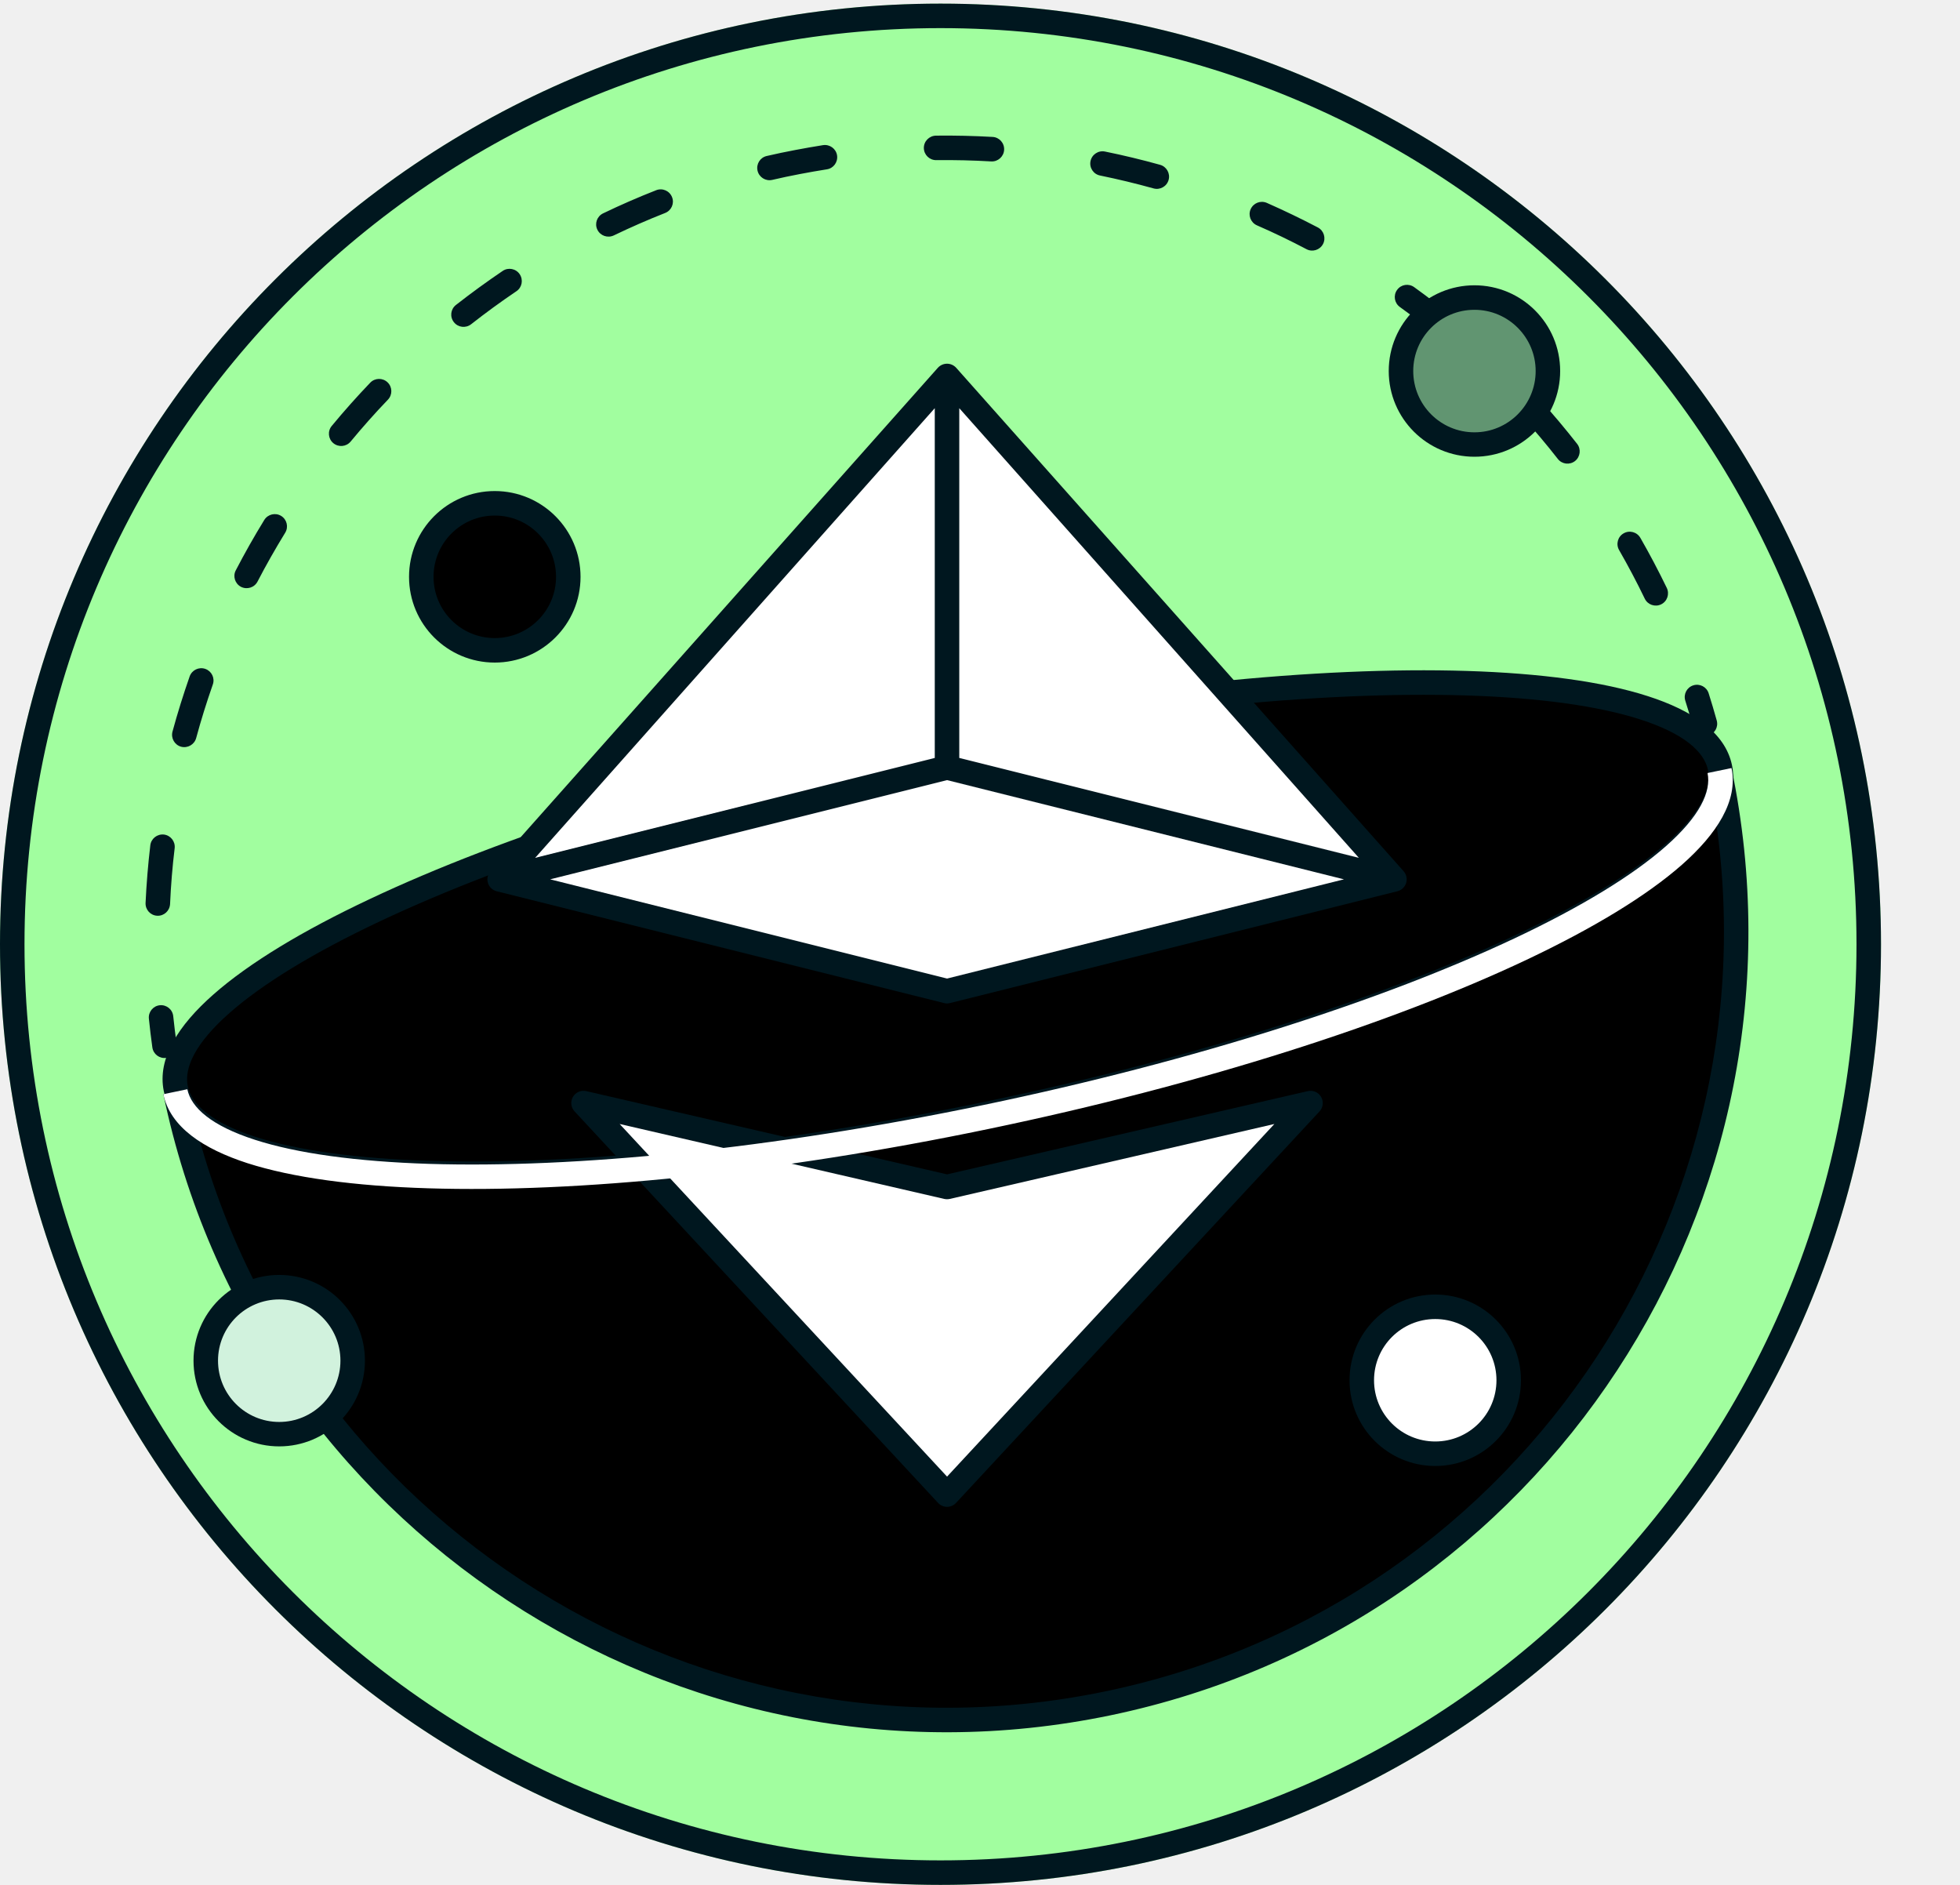
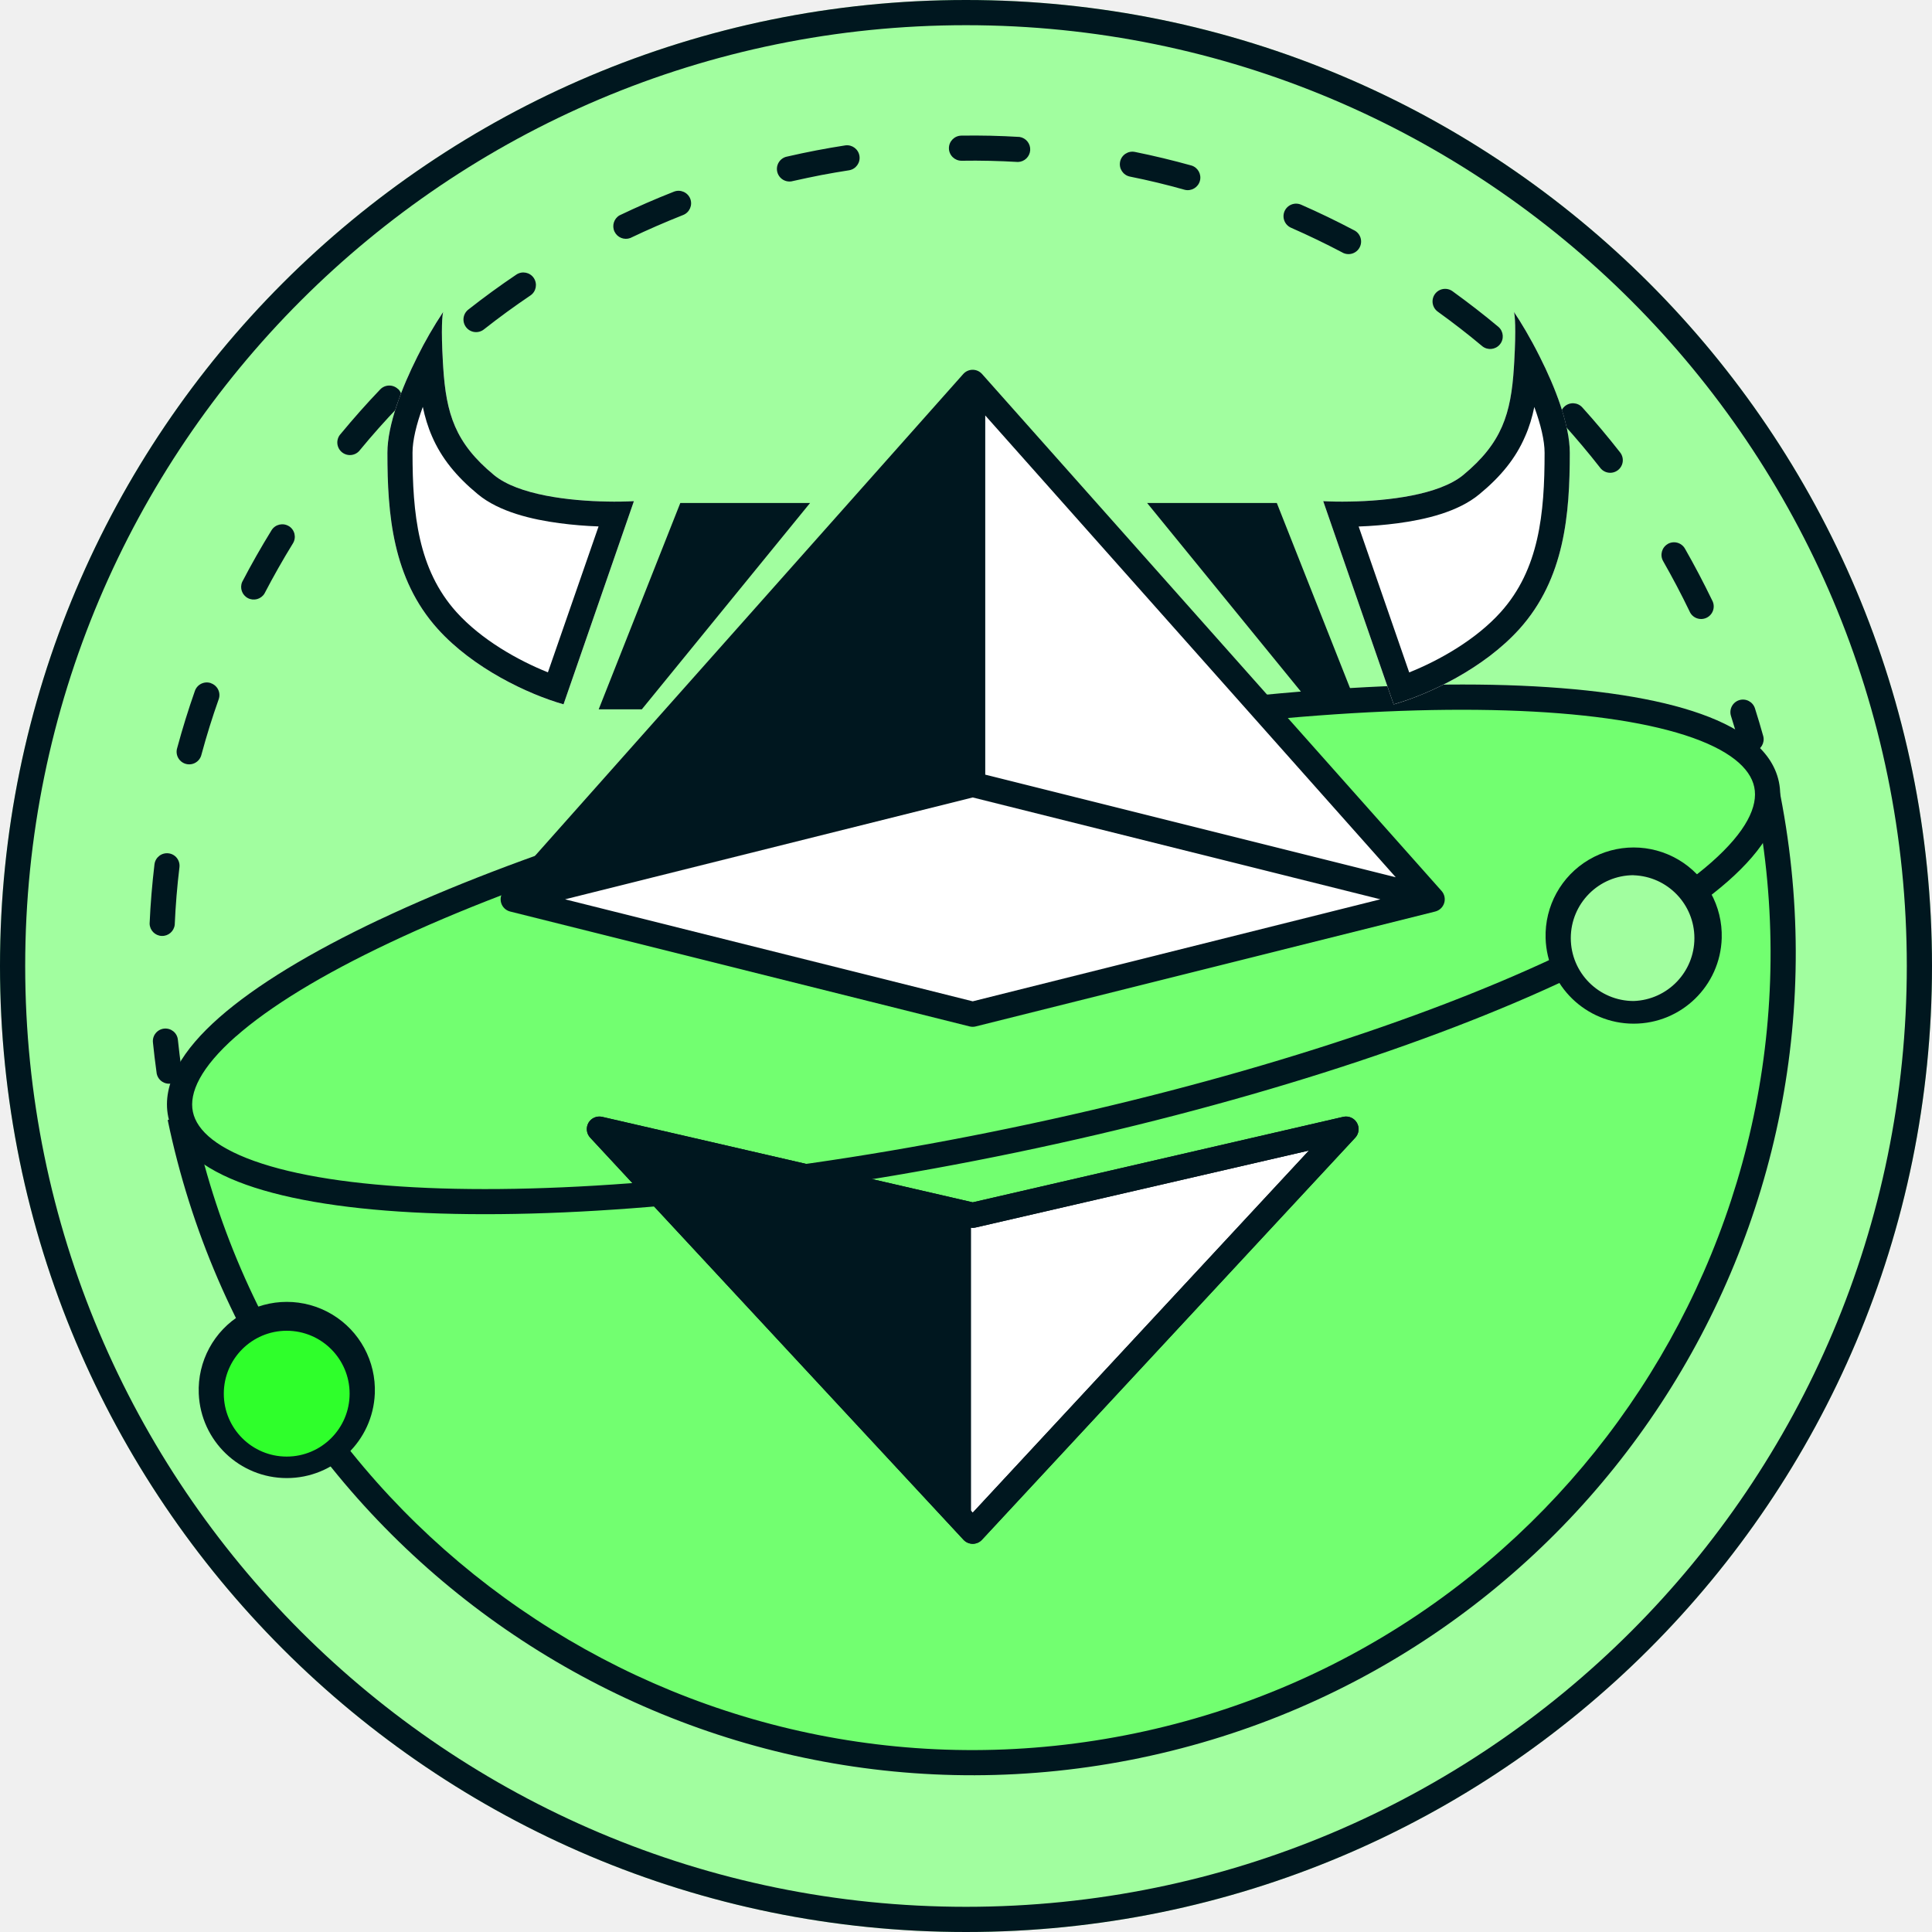
- <svg xmlns="http://www.w3.org/2000/svg" width="26" height="25" viewBox="0 0 26 25" fill="none">
-   <path d="M24.952 12.524C24.952 19.414 19.366 25 12.476 25C5.586 25 0 19.414 0 12.524C0 5.634 5.586 0.048 12.476 0.048C19.366 0.048 24.952 5.634 24.952 12.524Z" fill="#A1FE9F" />
-   <path fill-rule="evenodd" clip-rule="evenodd" d="M12.476 24.675C19.187 24.675 24.627 19.235 24.627 12.524C24.627 5.813 19.187 0.373 12.476 0.373C5.765 0.373 0.325 5.813 0.325 12.524C0.325 19.235 5.765 24.675 12.476 24.675ZM12.476 25C19.366 25 24.952 19.414 24.952 12.524C24.952 5.634 19.366 0.048 12.476 0.048C5.586 0.048 0 5.634 0 12.524C0 19.414 5.586 25 12.476 25Z" fill="#00171F" />
-   <path fill-rule="evenodd" clip-rule="evenodd" d="M10.608 2.309C10.486 2.332 10.364 2.358 10.244 2.386C10.156 2.406 10.069 2.351 10.049 2.264C10.029 2.176 10.083 2.089 10.171 2.069C10.295 2.04 10.421 2.014 10.547 1.99C10.671 1.966 10.795 1.945 10.918 1.925C11.007 1.912 11.09 1.972 11.104 2.061C11.117 2.15 11.057 2.233 10.968 2.246C10.848 2.265 10.728 2.286 10.608 2.309ZM12.255 1.964C12.254 1.874 12.326 1.801 12.416 1.799C12.668 1.796 12.918 1.802 13.167 1.816C13.257 1.821 13.325 1.898 13.32 1.988C13.315 2.077 13.238 2.146 13.149 2.141C12.907 2.127 12.664 2.121 12.42 2.124C12.33 2.125 12.257 2.054 12.255 1.964ZM8.915 2.615C8.948 2.698 8.907 2.792 8.823 2.825C8.591 2.916 8.364 3.016 8.141 3.123C8.06 3.161 7.963 3.127 7.924 3.046C7.885 2.966 7.919 2.869 8 2.83C8.23 2.719 8.465 2.617 8.704 2.523C8.788 2.49 8.882 2.531 8.915 2.615ZM14.466 2.137C14.484 2.049 14.57 1.992 14.658 2.01C14.904 2.06 15.148 2.119 15.389 2.186C15.475 2.21 15.526 2.3 15.502 2.386C15.478 2.473 15.388 2.523 15.302 2.499C15.068 2.434 14.832 2.377 14.593 2.328C14.505 2.311 14.448 2.225 14.466 2.137ZM6.894 3.637C6.944 3.712 6.925 3.813 6.85 3.863C6.644 4.002 6.444 4.148 6.249 4.301C6.178 4.356 6.076 4.344 6.021 4.273C5.965 4.203 5.977 4.101 6.048 4.045C6.249 3.888 6.456 3.737 6.669 3.593C6.743 3.543 6.844 3.563 6.894 3.637ZM16.59 2.775C16.627 2.692 16.722 2.655 16.805 2.691C17.034 2.792 17.26 2.901 17.482 3.017C17.561 3.059 17.592 3.157 17.55 3.237C17.508 3.316 17.41 3.347 17.331 3.305C17.116 3.192 16.897 3.086 16.674 2.989C16.592 2.953 16.554 2.857 16.59 2.775ZM5.141 5.071C5.206 5.133 5.208 5.236 5.146 5.301C4.974 5.48 4.809 5.666 4.651 5.857C4.593 5.926 4.491 5.935 4.422 5.878C4.353 5.821 4.343 5.718 4.401 5.649C4.564 5.452 4.734 5.261 4.911 5.076C4.973 5.011 5.076 5.009 5.141 5.071ZM18.533 3.845C18.585 3.772 18.687 3.756 18.76 3.809C18.963 3.955 19.161 4.109 19.354 4.27C19.422 4.327 19.432 4.429 19.374 4.498C19.317 4.567 19.214 4.576 19.145 4.519C18.959 4.363 18.767 4.214 18.57 4.072C18.497 4.02 18.48 3.918 18.533 3.845ZM3.73 6.843C3.806 6.89 3.83 6.99 3.783 7.066C3.653 7.278 3.53 7.494 3.416 7.714C3.374 7.794 3.276 7.824 3.196 7.783C3.117 7.741 3.086 7.643 3.128 7.564C3.246 7.337 3.372 7.114 3.506 6.896C3.553 6.82 3.654 6.796 3.73 6.843ZM20.207 5.299C20.274 5.239 20.377 5.245 20.437 5.311C20.605 5.497 20.766 5.689 20.921 5.887C20.976 5.957 20.963 6.06 20.893 6.115C20.822 6.17 20.72 6.158 20.665 6.087C20.515 5.895 20.358 5.709 20.196 5.529C20.136 5.462 20.141 5.36 20.207 5.299ZM2.724 8.872C2.808 8.902 2.853 8.994 2.823 9.079C2.741 9.313 2.667 9.55 2.602 9.79C2.578 9.876 2.489 9.927 2.402 9.904C2.316 9.88 2.265 9.791 2.288 9.704C2.355 9.457 2.432 9.212 2.516 8.971C2.546 8.887 2.639 8.842 2.724 8.872ZM21.538 7.074C21.616 7.029 21.715 7.056 21.76 7.134C21.884 7.35 22.001 7.572 22.111 7.799C22.149 7.88 22.116 7.977 22.035 8.016C21.954 8.055 21.857 8.021 21.818 7.94C21.712 7.72 21.598 7.505 21.478 7.296C21.433 7.218 21.46 7.118 21.538 7.074ZM2.175 11.069C2.264 11.08 2.327 11.161 2.317 11.25C2.287 11.495 2.267 11.742 2.256 11.991C2.251 12.081 2.176 12.15 2.086 12.146C1.996 12.142 1.927 12.066 1.931 11.976C1.943 11.72 1.964 11.464 1.994 11.211C2.005 11.122 2.086 11.059 2.175 11.069ZM22.462 9.09C22.547 9.063 22.639 9.11 22.666 9.196C22.704 9.315 22.739 9.435 22.773 9.556C22.797 9.643 22.747 9.732 22.66 9.756C22.574 9.781 22.485 9.73 22.46 9.644C22.428 9.526 22.393 9.409 22.356 9.294C22.329 9.208 22.376 9.117 22.462 9.09ZM2.12 13.333C2.209 13.324 2.289 13.389 2.298 13.478C2.311 13.601 2.326 13.724 2.343 13.848C2.355 13.937 2.293 14.019 2.205 14.031C2.116 14.044 2.034 13.982 2.021 13.893C2.003 13.765 1.988 13.638 1.975 13.511C1.966 13.422 2.031 13.342 2.12 13.333Z" fill="#00171F" />
-   <g filter="url(#filter0_b_15027_7981)">
-     <path d="M2.326 14.48C3.502 20.137 9.041 23.768 14.698 22.592C20.355 21.415 23.986 15.877 22.81 10.22" fill="black" />
+ <svg xmlns="http://www.w3.org/2000/svg" fill="none" viewBox="0 0 25 25">
+   <path d="M25 12.5C25 19.404 19.404 25 12.5 25S0 19.404 0 12.5 5.596 0 12.5 0 25 5.596 25 12.5Z" fill="#A1FE9F" />
+   <path fill-rule="evenodd" clip-rule="evenodd" d="M12.5 24.674c6.724 0 12.174-5.45 12.174-12.174C24.674 5.776 19.224.326 12.5.326 5.776.326.326 5.776.326 12.5c0 6.724 5.45 12.174 12.174 12.174Zm0 .326C19.404 25 25 19.404 25 12.5S19.404 0 12.5 0 0 5.596 0 12.5 5.596 25 12.5 25Z" fill="#00171F" />
+   <path fill-rule="evenodd" clip-rule="evenodd" d="M10.629 2.265c-.123.024-.245.05-.366.077a.163.163 0 1 1-.073-.317 10.43 10.43 0 0 1 .75-.144.163.163 0 0 1 .05.322c-.12.018-.241.04-.361.062Zm1.65-.345a.163.163 0 0 1 .16-.165c.253-.004.504.002.754.017a.163.163 0 0 1-.02.324c-.241-.014-.485-.02-.73-.016a.163.163 0 0 1-.164-.16Zm-3.347.652a.163.163 0 0 1-.092.21c-.232.092-.46.191-.684.298a.163.163 0 0 1-.14-.293c.23-.11.465-.213.705-.307a.163.163 0 0 1 .211.092Zm5.562-.48a.163.163 0 0 1 .192-.126c.247.05.491.109.732.176a.163.163 0 0 1-.087.314c-.234-.066-.47-.123-.71-.171a.163.163 0 0 1-.127-.192ZM6.907 3.597c.05.075.031.176-.043.226-.207.14-.408.286-.603.44a.163.163 0 1 1-.201-.257c.201-.158.409-.31.622-.453a.163.163 0 0 1 .225.044Zm9.715-.864a.163.163 0 0 1 .215-.084c.23.101.456.21.678.327a.163.163 0 1 1-.151.288 10.325 10.325 0 0 0-.658-.317.163.163 0 0 1-.084-.214Zm-11.471 2.3a.163.163 0 0 1 .005.23c-.172.18-.338.366-.496.558a.163.163 0 1 1-.25-.208c.163-.197.333-.389.51-.574a.163.163 0 0 1 .23-.005Zm13.417-1.228a.163.163 0 0 1 .228-.036c.203.147.402.3.595.462a.163.163 0 0 1-.209.25c-.187-.157-.38-.306-.577-.448a.163.163 0 0 1-.037-.228ZM3.738 6.808c.076.047.1.147.052.224-.13.211-.253.428-.368.649a.163.163 0 0 1-.288-.151c.118-.227.245-.45.38-.669a.163.163 0 0 1 .223-.053ZM20.245 5.26a.163.163 0 0 1 .23.012c.168.186.33.379.485.577a.163.163 0 1 1-.257.2c-.15-.192-.307-.378-.47-.559a.163.163 0 0 1 .012-.23ZM2.73 8.841c.085.03.13.122.1.207-.083.234-.157.472-.222.712a.163.163 0 1 1-.314-.085c.067-.248.143-.493.228-.735a.163.163 0 0 1 .208-.1Zm18.85-1.802a.163.163 0 0 1 .223.06c.124.217.241.44.351.667a.163.163 0 1 1-.293.141c-.106-.22-.22-.435-.34-.646a.163.163 0 0 1 .06-.222Zm-19.4 4.003c.09.01.153.092.142.181-.03.246-.05.494-.061.743a.163.163 0 0 1-.325-.015c.011-.257.033-.513.063-.767a.163.163 0 0 1 .181-.142ZM22.505 9.06a.163.163 0 0 1 .204.106c.038.12.074.24.108.362a.163.163 0 0 1-.314.087 10.566 10.566 0 0 0-.104-.35.163.163 0 0 1 .106-.205ZM2.124 13.31c.09-.009.17.056.178.146.013.123.028.247.045.37a.163.163 0 1 1-.322.045 10.466 10.466 0 0 1-.046-.382.163.163 0 0 1 .145-.179Z" fill="#00171F" />
+   <g filter="url(#a)">
+     <path d="M2.33 14.46c1.179 5.667 6.728 9.306 12.396 8.127 5.668-1.179 9.306-6.728 8.127-12.396" fill="#72FF70" />
  </g>
-   <g filter="url(#filter1_b_15027_7981)">
-     <path fill-rule="evenodd" clip-rule="evenodd" d="M14.731 22.751C8.986 23.946 3.361 20.258 2.167 14.513L2.485 14.447C3.643 20.016 9.095 23.591 14.665 22.433C20.234 21.275 23.809 15.822 22.651 10.253L22.969 10.187C24.163 15.932 20.475 21.556 14.731 22.751Z" fill="#00171F" />
+   <g filter="url(#b)">
+     <path fill-rule="evenodd" clip-rule="evenodd" d="M14.759 22.747C9.003 23.943 3.368 20.248 2.17 14.493l.319-.067c1.16 5.58 6.623 9.162 12.203 8.002 5.58-1.16 9.161-6.623 8.001-12.203l.319-.066c1.197 5.755-2.498 11.39-8.254 12.588Z" fill="#00171F" />
  </g>
-   <path d="M13.086 14.775C18.743 13.599 23.099 11.542 22.816 10.181C22.533 8.819 17.718 8.669 12.061 9.845C6.405 11.022 2.049 13.079 2.332 14.44C2.615 15.802 7.43 15.951 13.086 14.775Z" fill="black" />
-   <path fill-rule="evenodd" clip-rule="evenodd" d="M3.045 13.435C2.593 13.833 2.44 14.161 2.491 14.407C2.542 14.653 2.814 14.893 3.386 15.078C3.945 15.258 4.733 15.367 5.699 15.397C7.629 15.457 10.234 15.203 13.053 14.616C15.873 14.03 18.363 13.225 20.109 12.4C20.983 11.988 21.662 11.574 22.103 11.185C22.555 10.787 22.708 10.46 22.657 10.213C22.605 9.967 22.334 9.728 21.761 9.543C21.203 9.363 20.415 9.254 19.448 9.224C17.518 9.164 14.914 9.418 12.094 10.005C9.275 10.591 6.785 11.396 5.039 12.22C4.164 12.633 3.485 13.047 3.045 13.435ZM4.9 11.927C6.675 11.088 9.191 10.276 12.028 9.686C14.865 9.096 17.496 8.838 19.459 8.899C20.438 8.93 21.261 9.04 21.861 9.234C22.448 9.423 22.884 9.713 22.975 10.147C23.065 10.582 22.78 11.022 22.318 11.429C21.844 11.846 21.134 12.275 20.248 12.694C18.473 13.533 15.956 14.344 13.12 14.934C10.283 15.524 7.651 15.783 5.689 15.722C4.709 15.691 3.887 15.581 3.286 15.387C2.7 15.197 2.263 14.908 2.173 14.473C2.083 14.039 2.367 13.599 2.83 13.191C3.303 12.774 4.013 12.345 4.9 11.927Z" fill="#00171F" />
-   <path d="M7.741 14.63L12.563 19.823L17.385 14.63L12.563 15.743L7.741 14.63Z" fill="white" />
-   <path d="M6.628 11.663L12.563 13.147L18.497 11.663L12.563 4.986L6.628 11.663Z" fill="white" />
-   <path d="M12.563 4.986V10.179V4.986Z" fill="white" />
-   <path d="M6.628 11.663L12.563 10.179L18.497 11.663" fill="white" />
-   <path fill-rule="evenodd" clip-rule="evenodd" d="M12.563 4.824C12.609 4.824 12.653 4.844 12.684 4.878L18.619 11.555C18.657 11.598 18.669 11.657 18.653 11.711C18.636 11.765 18.592 11.807 18.537 11.821L12.602 13.304C12.576 13.311 12.549 13.311 12.523 13.304L6.588 11.821C6.533 11.807 6.489 11.765 6.473 11.711C6.456 11.657 6.469 11.598 6.506 11.555L12.441 4.878C12.472 4.844 12.516 4.824 12.563 4.824ZM12.4 5.414L7.099 11.378L12.4 10.053V5.414ZM12.563 10.347L7.298 11.663L12.563 12.979L17.828 11.663L12.563 10.347ZM18.026 11.378L12.725 10.053V5.414L18.026 11.378ZM7.6 14.549C7.636 14.487 7.708 14.456 7.777 14.472L12.563 15.576L17.348 14.472C17.418 14.456 17.489 14.487 17.525 14.549C17.561 14.611 17.552 14.689 17.504 14.741L12.682 19.934C12.651 19.967 12.608 19.986 12.563 19.986C12.518 19.986 12.474 19.967 12.444 19.934L7.622 14.741C7.573 14.689 7.564 14.611 7.6 14.549ZM8.22 14.908L12.563 19.585L16.905 14.908L12.599 15.902C12.575 15.907 12.55 15.907 12.526 15.902L8.22 14.908Z" fill="#00171F" />
-   <path fill-rule="evenodd" clip-rule="evenodd" d="M5.693 15.437C7.623 15.497 10.228 15.242 13.047 14.656C15.867 14.069 18.357 13.264 20.103 12.44C20.977 12.027 21.656 11.613 22.097 11.225C22.548 10.827 22.702 10.5 22.651 10.253L22.969 10.187C23.059 10.621 22.774 11.061 22.312 11.469C21.838 11.886 21.128 12.315 20.242 12.734C18.466 13.572 15.95 14.384 13.113 14.974C10.276 15.564 7.645 15.822 5.683 15.761C4.703 15.731 3.881 15.62 3.28 15.427C2.694 15.237 2.257 14.947 2.167 14.513L2.485 14.447C2.536 14.693 2.807 14.932 3.38 15.117C3.939 15.298 4.727 15.406 5.693 15.437Z" fill="white" />
-   <path d="M19.039 19.282C19.577 19.282 20.014 18.846 20.014 18.307C20.014 17.769 19.577 17.332 19.039 17.332C18.501 17.332 18.064 17.769 18.064 18.307C18.064 18.846 18.501 19.282 19.039 19.282Z" fill="white" />
-   <path fill-rule="evenodd" clip-rule="evenodd" d="M19.039 17.495C18.59 17.495 18.227 17.858 18.227 18.307C18.227 18.756 18.59 19.119 19.039 19.119C19.488 19.119 19.851 18.756 19.851 18.307C19.851 17.858 19.488 17.495 19.039 17.495ZM17.902 18.307C17.902 17.679 18.411 17.17 19.039 17.17C19.667 17.17 20.176 17.679 20.176 18.307C20.176 18.935 19.667 19.444 19.039 19.444C18.411 19.444 17.902 18.935 17.902 18.307Z" fill="#00171F" />
-   <path d="M3.704 19.022C4.242 19.022 4.679 18.585 4.679 18.047C4.679 17.509 4.242 17.073 3.704 17.073C3.166 17.073 2.729 17.509 2.729 18.047C2.729 18.585 3.166 19.022 3.704 19.022Z" fill="#D1F2DD" />
-   <path fill-rule="evenodd" clip-rule="evenodd" d="M3.704 17.235C3.255 17.235 2.892 17.599 2.892 18.047C2.892 18.496 3.255 18.86 3.704 18.86C4.152 18.86 4.516 18.496 4.516 18.047C4.516 17.599 4.152 17.235 3.704 17.235ZM2.567 18.047C2.567 17.419 3.076 16.91 3.704 16.91C4.332 16.91 4.841 17.419 4.841 18.047C4.841 18.675 4.332 19.184 3.704 19.184C3.076 19.184 2.567 18.675 2.567 18.047Z" fill="#00171F" />
-   <path d="M6.563 8.625C7.102 8.625 7.538 8.189 7.538 7.65C7.538 7.112 7.102 6.676 6.563 6.676C6.025 6.676 5.588 7.112 5.588 7.65C5.588 8.189 6.025 8.625 6.563 8.625Z" fill="black" />
-   <path fill-rule="evenodd" clip-rule="evenodd" d="M6.563 6.838C6.114 6.838 5.751 7.202 5.751 7.651C5.751 8.099 6.114 8.463 6.563 8.463C7.012 8.463 7.376 8.099 7.376 7.651C7.376 7.202 7.012 6.838 6.563 6.838ZM5.426 7.651C5.426 7.022 5.935 6.513 6.563 6.513C7.191 6.513 7.701 7.022 7.701 7.651C7.701 8.279 7.191 8.788 6.563 8.788C5.935 8.788 5.426 8.279 5.426 7.651Z" fill="#00171F" />
-   <path d="M19.559 5.896C20.097 5.896 20.533 5.46 20.533 4.921C20.533 4.383 20.097 3.947 19.559 3.947C19.02 3.947 18.584 4.383 18.584 4.921C18.584 5.46 19.02 5.896 19.559 5.896Z" fill="#619571" />
-   <path fill-rule="evenodd" clip-rule="evenodd" d="M19.559 4.109C19.11 4.109 18.747 4.473 18.747 4.921C18.747 5.37 19.11 5.734 19.559 5.734C20.007 5.734 20.371 5.37 20.371 4.921C20.371 4.473 20.007 4.109 19.559 4.109ZM18.422 4.921C18.422 4.293 18.931 3.784 19.559 3.784C20.187 3.784 20.696 4.293 20.696 4.921C20.696 5.549 20.187 6.058 19.559 6.058C18.931 6.058 18.422 5.549 18.422 4.921Z" fill="#00171F" />
+   <path d="M13.111 14.755c5.668-1.178 10.032-3.24 9.748-4.603-.283-1.364-5.107-1.514-10.775-.336-5.667 1.179-10.031 3.24-9.748 4.604.284 1.364 5.108 1.514 10.775.335Z" fill="#72FF70" />
+   <path fill-rule="evenodd" clip-rule="evenodd" d="M3.05 13.413c-.452.399-.606.727-.554.974.051.246.323.486.897.671.56.181 1.349.29 2.317.32 1.934.06 4.544-.194 7.368-.782 2.825-.587 5.32-1.394 7.07-2.22.875-.414 1.556-.828 1.997-1.217.453-.399.607-.727.555-.974-.051-.247-.323-.487-.897-.672-.56-.18-1.349-.29-2.317-.32-1.934-.06-4.543.195-7.368.783-2.825.587-5.32 1.393-7.07 2.22-.876.413-1.556.828-1.997 1.217ZM4.91 11.9c1.778-.84 4.299-1.653 7.141-2.244 2.843-.591 5.479-.85 7.445-.79.982.031 1.806.142 2.407.336.588.19 1.025.48 1.116.916.09.435-.195.876-.658 1.284-.475.418-1.186.848-2.074 1.267-1.779.84-4.3 1.654-7.142 2.245-2.843.59-5.479.85-7.445.789-.982-.03-1.806-.142-2.407-.336-.588-.19-1.025-.48-1.116-.915-.09-.435.195-.876.658-1.284.475-.418 1.186-.848 2.074-1.268Z" fill="#00171F" />
+   <path d="m7.756 14.61 4.83 5.203 4.832-5.203-4.831 1.115-4.831-1.115ZM6.64 11.637l5.947 1.487 5.946-1.487-5.946-6.69-5.946 6.69ZM12.587 4.948v5.203-5.203Z" fill="#fff" />
+   <path d="m6.64 11.637 5.947-1.486 5.946 1.486" fill="#fff" />
+   <path fill-rule="evenodd" clip-rule="evenodd" d="M12.587 4.785c.046 0 .09.02.121.055l5.947 6.69a.163.163 0 0 1-.083.265l-5.946 1.487a.162.162 0 0 1-.079 0l-5.946-1.487a.163.163 0 0 1-.082-.266l5.946-6.69a.163.163 0 0 1 .122-.054Zm-.163.591-5.312 5.976 5.312-1.328V5.376Zm.163 4.943-5.275 1.318 5.275 1.32 5.275-1.32-5.275-1.318Zm5.474 1.033-5.312-1.328V5.376l5.312 5.976ZM7.615 14.529a.163.163 0 0 1 .177-.077l4.795 1.106 4.794-1.106a.163.163 0 0 1 .156.27l-4.83 5.202a.163.163 0 0 1-.24 0l-4.83-5.203a.163.163 0 0 1-.022-.192Zm.62.36 4.352 4.685 4.35-4.686-4.314.996a.164.164 0 0 1-.073 0l-4.314-.996Z" fill="#00171F" />
+   <path d="M12.565 19.727V15.69l-4.818-1.107 4.818 5.144Z" fill="#00171F" />
+   <path fill-rule="evenodd" clip-rule="evenodd" d="M7.615 14.529a.163.163 0 0 1 .177-.077l4.795 1.106 4.794-1.106a.163.163 0 0 1 .156.269l-4.83 5.203a.163.163 0 0 1-.24 0l-4.83-5.203a.163.163 0 0 1-.022-.192Zm.62.36 4.352 4.685 4.351-4.686-4.315.996a.164.164 0 0 1-.073 0l-4.314-.996Z" fill="#00171F" />
+   <path d="M12.565 4.948v5.208l-5.86 1.432 5.86-6.64ZM8.803 6.509l-1.056 2.67h.558l2.177-2.67H8.803Z" fill="#00171F" />
+   <path d="m8.203 6.485-.911 2.63c-.456-.13-1.166-.464-1.628-.977-.586-.651-.651-1.487-.651-2.279 0-.586.49-1.484.722-1.823-.013.038-.03.234 0 .716.039.603.154.98.656 1.394.4.331 1.375.364 1.812.339Z" fill="#fff" />
+   <path fill-rule="evenodd" clip-rule="evenodd" d="M8.203 6.485a4.72 4.72 0 0 1-.346.005c-.485-.008-1.152-.084-1.466-.344-.502-.415-.617-.791-.656-1.394a10.574 10.574 0 0 1-.004-.067c-.025-.433-.008-.613.004-.649a5.35 5.35 0 0 0-.334.579c-.199.396-.388.88-.388 1.244 0 .792.065 1.628.651 2.279.462.513 1.172.846 1.628.976l.911-2.63Zm-.458.328L7.09 8.7c-.39-.156-.862-.423-1.184-.78-.497-.553-.568-1.273-.568-2.062 0-.158.05-.366.133-.593.028.132.066.26.12.383.121.279.312.516.592.747.277.23.703.328 1.057.375a5.3 5.3 0 0 0 .505.042Z" fill="#00171F" />
+   <path d="m16.522 6.509 1.056 2.67h-.557l-2.177-2.67h1.678Z" fill="#00171F" />
+   <path d="m17.122 6.485.912 2.63c.456-.13 1.166-.464 1.628-.977.585-.651.65-1.487.65-2.279 0-.586-.49-1.484-.722-1.823.013.038.031.234 0 .716-.038.603-.154.98-.655 1.394-.401.331-1.376.364-1.813.339Z" fill="#fff" />
+   <path fill-rule="evenodd" clip-rule="evenodd" d="M17.122 6.485c.095.005.214.008.347.005.484-.008 1.151-.084 1.466-.344.501-.415.617-.791.655-1.394l.004-.067c.025-.433.009-.613-.004-.649.088.129.213.337.334.579.2.396.389.88.389 1.244 0 .792-.066 1.628-.651 2.279-.462.513-1.172.846-1.628.976l-.912-2.63Zm.459.328.654 1.888c.39-.156.863-.423 1.184-.78.497-.553.568-1.273.568-2.062 0-.158-.05-.366-.133-.593-.027.132-.065.26-.12.383-.12.279-.311.516-.592.747-.277.23-.702.328-1.057.375a5.3 5.3 0 0 1-.504.042Z" fill="#00171F" />
+   <path d="M21.14 13.116a.977.977 0 1 0 0-1.953.977.977 0 0 0 0 1.953Z" fill="#A1FE9F" />
+   <path fill-rule="evenodd" clip-rule="evenodd" d="M21.14 11.325a.814.814 0 1 0 0 1.628.814.814 0 0 0 0-1.627ZM20 12.14a1.14 1.14 0 1 1 2.279 0 1.14 1.14 0 0 1-2.279 0Z" fill="#00171F" />
+   <path d="M3.71 19.01a.977.977 0 1 0 .001-1.953.977.977 0 0 0 0 1.954Z" fill="#2FFF2B" />
+   <path fill-rule="evenodd" clip-rule="evenodd" d="M3.71 17.22a.814.814 0 1 0 0 1.628.814.814 0 0 0 0-1.628Zm-1.138.814a1.14 1.14 0 1 1 2.278 0 1.14 1.14 0 0 1-2.278 0Z" fill="#00171F" />
  <defs>
-     <filter id="filter0_b_15027_7981" x="-17.674" y="-9.78" width="60.705" height="52.593" filterUnits="userSpaceOnUse" color-interpolation-filters="sRGB">
+     <filter id="a" x="-17.67" y="-9.809" width="60.745" height="52.617" filterUnits="userSpaceOnUse" color-interpolation-filters="sRGB">
      <feFlood flood-opacity="0" result="BackgroundImageFix" />
      <feGaussianBlur in="BackgroundImageFix" stdDeviation="10" />
-       <feComposite in2="SourceAlpha" operator="in" result="effect1_backgroundBlur_15027_7981" />
-       <feBlend mode="normal" in="SourceGraphic" in2="effect1_backgroundBlur_15027_7981" result="shape" />
+       <feComposite in2="SourceAlpha" operator="in" result="effect1_backgroundBlur_16126_27159" />
+       <feBlend in="SourceGraphic" in2="effect1_backgroundBlur_16126_27159" result="shape" />
    </filter>
-     <filter id="filter1_b_15027_7981" x="-17.833" y="-9.813" width="61.027" height="52.789" filterUnits="userSpaceOnUse" color-interpolation-filters="sRGB">
+     <filter id="b" x="-17.829" y="-9.842" width="61.067" height="52.813" filterUnits="userSpaceOnUse" color-interpolation-filters="sRGB">
      <feFlood flood-opacity="0" result="BackgroundImageFix" />
      <feGaussianBlur in="BackgroundImageFix" stdDeviation="10" />
-       <feComposite in2="SourceAlpha" operator="in" result="effect1_backgroundBlur_15027_7981" />
-       <feBlend mode="normal" in="SourceGraphic" in2="effect1_backgroundBlur_15027_7981" result="shape" />
+       <feComposite in2="SourceAlpha" operator="in" result="effect1_backgroundBlur_16126_27159" />
+       <feBlend in="SourceGraphic" in2="effect1_backgroundBlur_16126_27159" result="shape" />
    </filter>
  </defs>
</svg>
